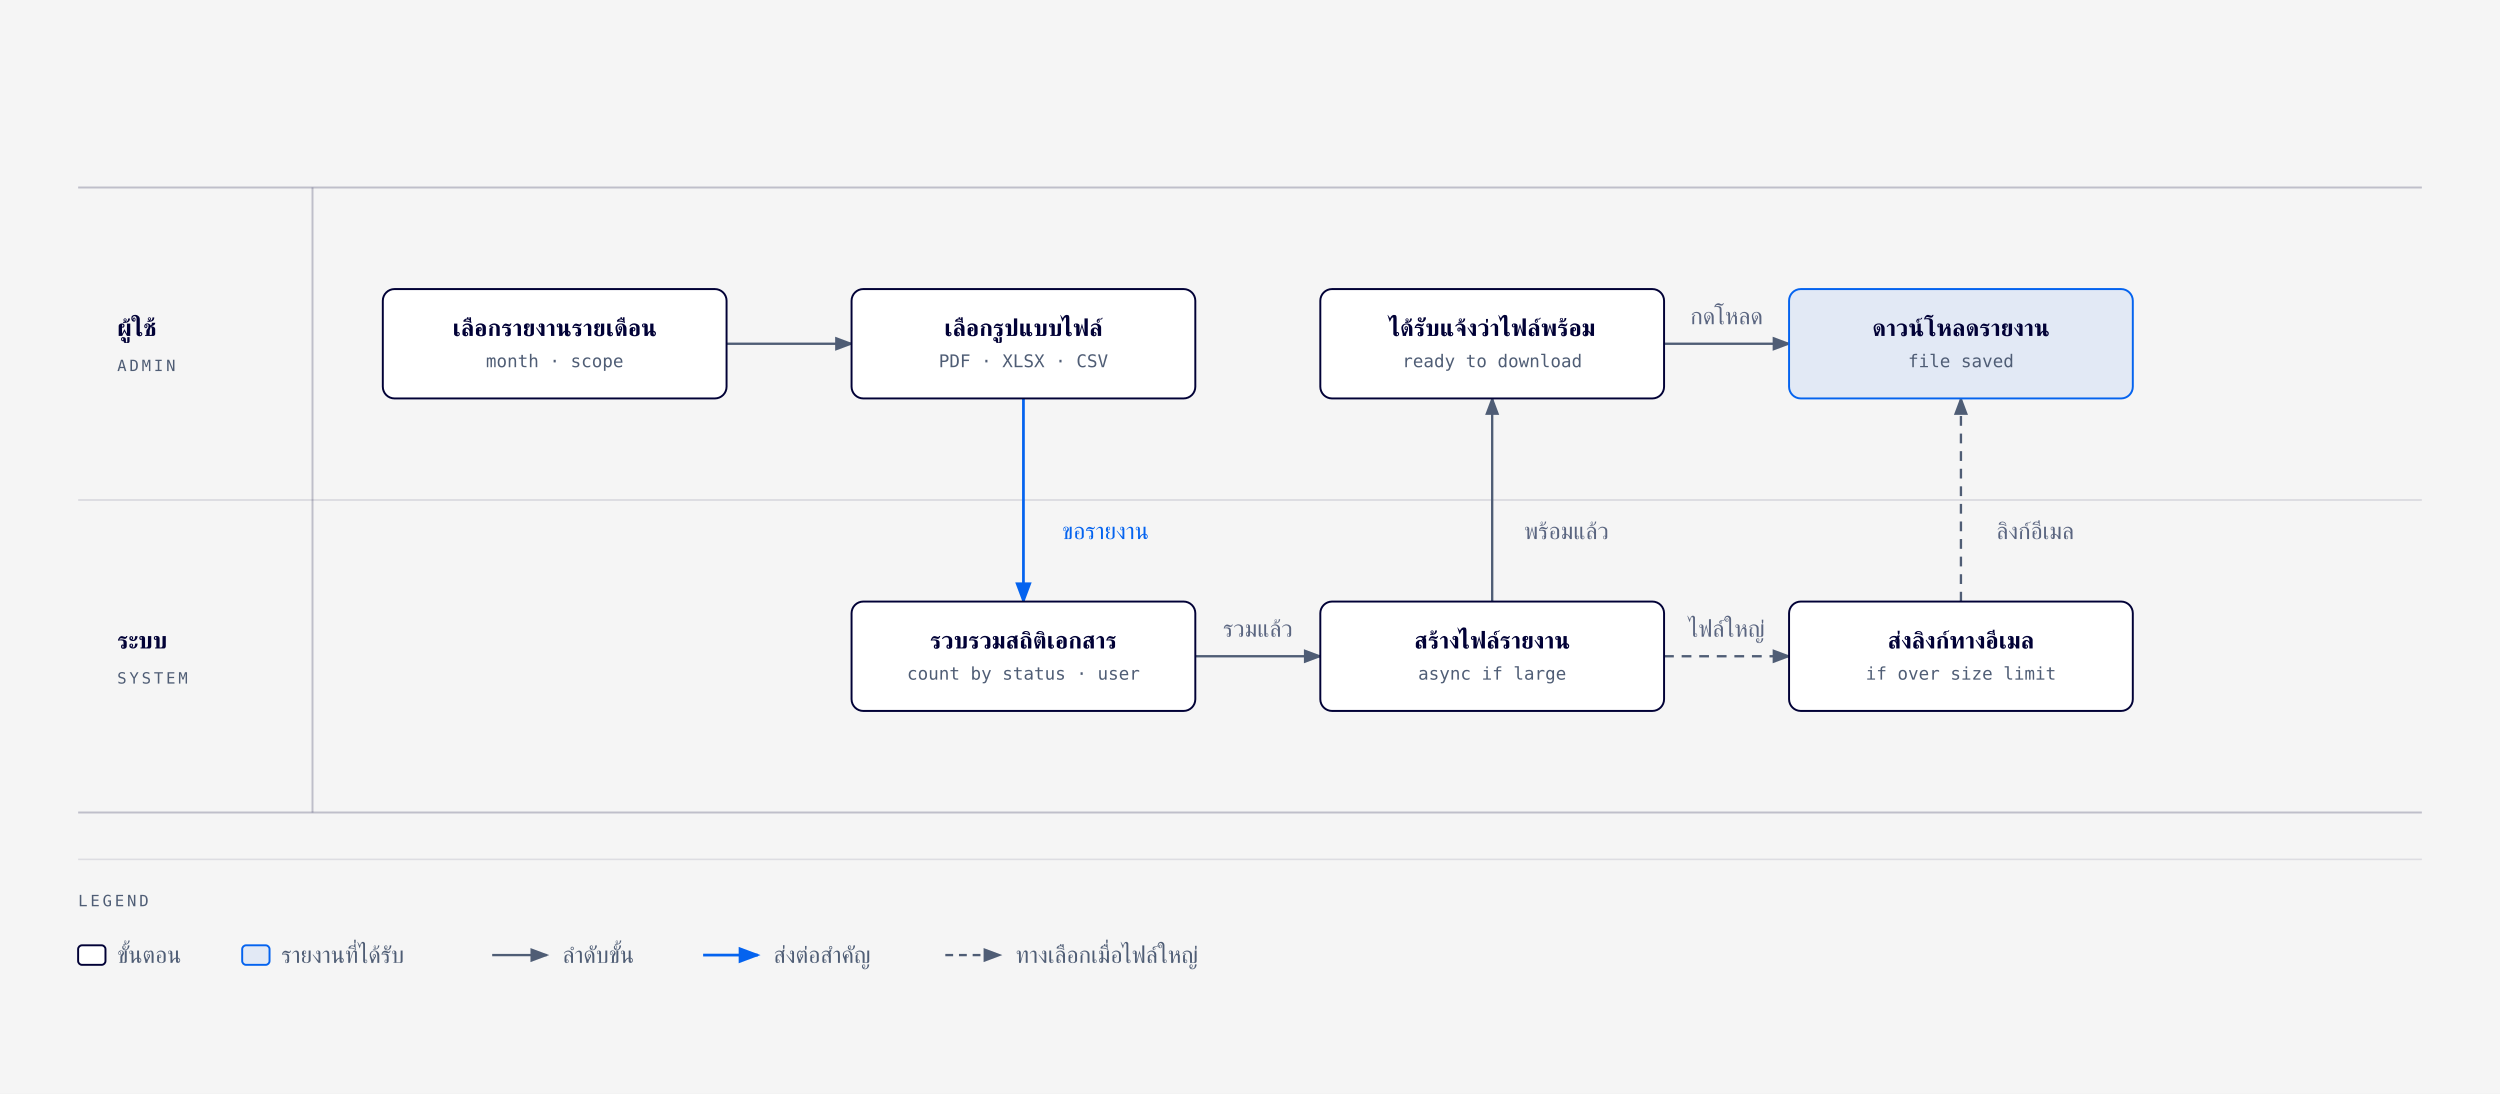
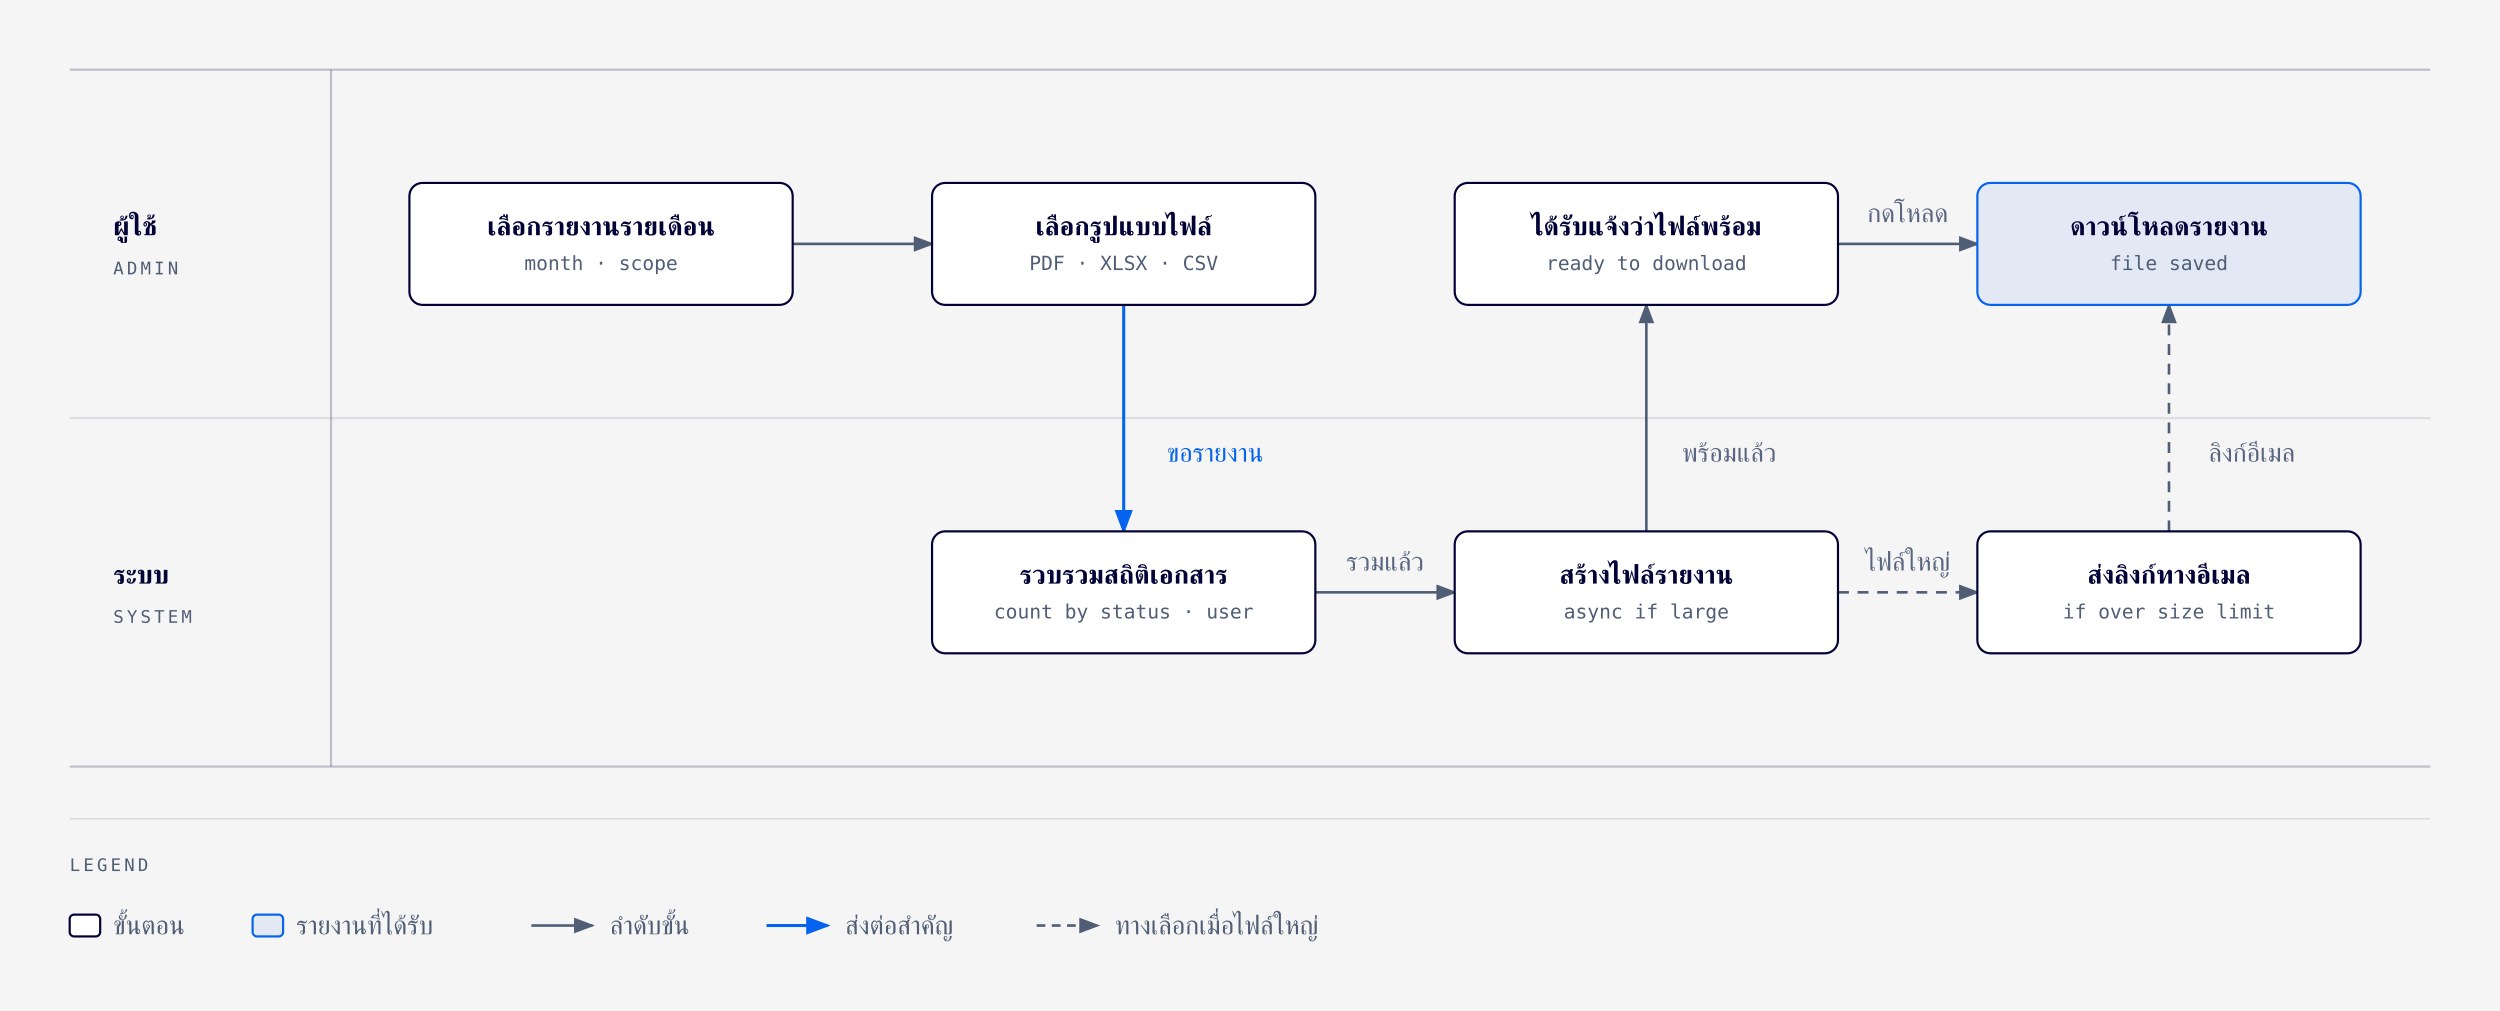
- <svg xmlns="http://www.w3.org/2000/svg" viewBox="0 0 1280 560" width="1280" height="560" role="img" aria-labelledby="export-report-title export-report-desc">
+ <svg xmlns="http://www.w3.org/2000/svg" viewBox="8 64 1148 464" width="1148" height="464" role="img" aria-labelledby="export-report-title export-report-desc">
  <defs>
    <marker id="export-report-arrow" markerWidth="8" markerHeight="6" refX="7" refY="3" orient="auto">
      <polygon points="0 0, 8 3, 0 6" fill="#4f5d75" />
    </marker>
    <marker id="export-report-arrow-accent" markerWidth="8" markerHeight="6" refX="7" refY="3" orient="auto">
      <polygon points="0 0, 8 3, 0 6" fill="#0463EF" />
    </marker>
  </defs>
-   <rect width="100%" height="100%" fill="#f5f5f5" />
-   <line x1="40" y1="96" x2="1240" y2="96" stroke="rgba(1,1,54,0.22)" stroke-width="1" />
-   <line x1="40" y1="256" x2="1240" y2="256" stroke="rgba(1,1,54,0.10)" stroke-width="1" />
-   <line x1="40" y1="416" x2="1240" y2="416" stroke="rgba(1,1,54,0.22)" stroke-width="1" />
+   <rect x="8" y="64" width="1148" height="464" fill="#f5f5f5" />
+   <line x1="40" y1="96" x2="1124" y2="96" stroke="rgba(1,1,54,0.22)" stroke-width="1" />
+   <line x1="40" y1="256" x2="1124" y2="256" stroke="rgba(1,1,54,0.10)" stroke-width="1" />
+   <line x1="40" y1="416" x2="1124" y2="416" stroke="rgba(1,1,54,0.22)" stroke-width="1" />
  <line x1="160" y1="96" x2="160" y2="416" stroke="rgba(1,1,54,0.22)" stroke-width="1" />
  <text x="60" y="172" fill="#010136" font-size="12" font-weight="600" font-family="'Geist', 'IBM Plex Sans Thai', sans-serif">ผู้ใช้</text>
  <text x="60" y="190" fill="#4f5d75" font-size="8" font-family="'Geist Mono', monospace" letter-spacing="0.18em">ADMIN</text>
  <text x="60" y="332" fill="#010136" font-size="12" font-weight="600" font-family="'Geist', 'IBM Plex Sans Thai', sans-serif">ระบบ</text>
  <text x="60" y="350" fill="#4f5d75" font-size="8" font-family="'Geist Mono', monospace" letter-spacing="0.18em">SYSTEM</text>
  <line x1="372" y1="176" x2="436" y2="176" stroke="#4f5d75" stroke-width="1.2" marker-end="url(#export-report-arrow)" />
  <line x1="524" y1="204" x2="524" y2="308" stroke="#0463EF" stroke-width="1.4" marker-end="url(#export-report-arrow-accent)" />
  <line x1="612" y1="336" x2="676" y2="336" stroke="#4f5d75" stroke-width="1.2" marker-end="url(#export-report-arrow)" />
  <line x1="764" y1="308" x2="764" y2="204" stroke="#4f5d75" stroke-width="1.2" marker-end="url(#export-report-arrow)" />
  <line x1="852" y1="176" x2="916" y2="176" stroke="#4f5d75" stroke-width="1.2" marker-end="url(#export-report-arrow)" />
  <line x1="852" y1="336" x2="916" y2="336" stroke="#4f5d75" stroke-width="1.2" stroke-dasharray="5,4" marker-end="url(#export-report-arrow)" />
  <line x1="1004" y1="308" x2="1004" y2="204" stroke="#4f5d75" stroke-width="1.2" stroke-dasharray="5,4" marker-end="url(#export-report-arrow)" />
  <rect x="532" y="264" width="68" height="16" rx="2" fill="#f5f5f5" />
  <text x="566" y="276" fill="#0463EF" font-size="12" font-weight="500" font-family="'Geist', 'IBM Plex Sans Thai', sans-serif" text-anchor="middle">ขอรายงาน</text>
  <rect x="618" y="314" width="52" height="16" rx="2" fill="#f5f5f5" />
  <text x="644" y="326" fill="#5a6580" font-size="12" font-weight="500" font-family="'Geist', 'IBM Plex Sans Thai', sans-serif" text-anchor="middle">รวมแล้ว</text>
  <rect x="772" y="264" width="60" height="16" rx="2" fill="#f5f5f5" />
  <text x="802" y="276" fill="#5a6580" font-size="12" font-weight="500" font-family="'Geist', 'IBM Plex Sans Thai', sans-serif" text-anchor="middle">พร้อมแล้ว</text>
  <rect x="858" y="154" width="52" height="16" rx="2" fill="#f5f5f5" />
  <text x="884" y="166" fill="#5a6580" font-size="12" font-weight="500" font-family="'Geist', 'IBM Plex Sans Thai', sans-serif" text-anchor="middle">กดโหลด</text>
  <rect x="858" y="314" width="52" height="16" rx="2" fill="#f5f5f5" />
  <text x="884" y="326" fill="#5a6580" font-size="12" font-weight="500" font-family="'Geist', 'IBM Plex Sans Thai', sans-serif" text-anchor="middle">ไฟล์ใหญ่</text>
  <rect x="1012" y="264" width="60" height="16" rx="2" fill="#f5f5f5" />
  <text x="1042" y="276" fill="#5a6580" font-size="12" font-weight="500" font-family="'Geist', 'IBM Plex Sans Thai', sans-serif" text-anchor="middle">ลิงก์อีเมล</text>
  <rect x="196" y="148" width="176" height="56" rx="6" fill="#f5f5f5" />
  <rect x="196" y="148" width="176" height="56" rx="6" fill="#ffffff" stroke="#010136" stroke-width="1" />
  <text x="284" y="172" fill="#010136" font-size="12" font-weight="600" font-family="'Geist', 'IBM Plex Sans Thai', sans-serif" text-anchor="middle">เลือกรายงานรายเดือน</text>
  <text x="284" y="188" fill="#4f5d75" font-size="9" font-family="'Geist Mono', monospace" text-anchor="middle">month · scope</text>
  <rect x="436" y="148" width="176" height="56" rx="6" fill="#f5f5f5" />
  <rect x="436" y="148" width="176" height="56" rx="6" fill="#ffffff" stroke="#010136" stroke-width="1" />
  <text x="524" y="172" fill="#010136" font-size="12" font-weight="600" font-family="'Geist', 'IBM Plex Sans Thai', sans-serif" text-anchor="middle">เลือกรูปแบบไฟล์</text>
  <text x="524" y="188" fill="#4f5d75" font-size="9" font-family="'Geist Mono', monospace" text-anchor="middle">PDF · XLSX · CSV</text>
  <rect x="676" y="148" width="176" height="56" rx="6" fill="#f5f5f5" />
  <rect x="676" y="148" width="176" height="56" rx="6" fill="#ffffff" stroke="#010136" stroke-width="1" />
  <text x="764" y="172" fill="#010136" font-size="12" font-weight="600" font-family="'Geist', 'IBM Plex Sans Thai', sans-serif" text-anchor="middle">ได้รับแจ้งว่าไฟล์พร้อม</text>
  <text x="764" y="188" fill="#4f5d75" font-size="9" font-family="'Geist Mono', monospace" text-anchor="middle">ready to download</text>
  <rect x="916" y="148" width="176" height="56" rx="6" fill="#f5f5f5" />
  <rect x="916" y="148" width="176" height="56" rx="6" fill="rgba(4,99,239,0.08)" stroke="#0463EF" stroke-width="1" />
  <text x="1004" y="172" fill="#010136" font-size="12" font-weight="600" font-family="'Geist', 'IBM Plex Sans Thai', sans-serif" text-anchor="middle">ดาวน์โหลดรายงาน</text>
  <text x="1004" y="188" fill="#4f5d75" font-size="9" font-family="'Geist Mono', monospace" text-anchor="middle">file saved</text>
  <rect x="436" y="308" width="176" height="56" rx="6" fill="#f5f5f5" />
  <rect x="436" y="308" width="176" height="56" rx="6" fill="#ffffff" stroke="#010136" stroke-width="1" />
  <text x="524" y="332" fill="#010136" font-size="12" font-weight="600" font-family="'Geist', 'IBM Plex Sans Thai', sans-serif" text-anchor="middle">รวบรวมสถิติเอกสาร</text>
  <text x="524" y="348" fill="#4f5d75" font-size="9" font-family="'Geist Mono', monospace" text-anchor="middle">count by status · user</text>
  <rect x="676" y="308" width="176" height="56" rx="6" fill="#f5f5f5" />
  <rect x="676" y="308" width="176" height="56" rx="6" fill="#ffffff" stroke="#010136" stroke-width="1" />
  <text x="764" y="332" fill="#010136" font-size="12" font-weight="600" font-family="'Geist', 'IBM Plex Sans Thai', sans-serif" text-anchor="middle">สร้างไฟล์รายงาน</text>
  <text x="764" y="348" fill="#4f5d75" font-size="9" font-family="'Geist Mono', monospace" text-anchor="middle">async if large</text>
  <rect x="916" y="308" width="176" height="56" rx="6" fill="#f5f5f5" />
  <rect x="916" y="308" width="176" height="56" rx="6" fill="#ffffff" stroke="#010136" stroke-width="1" />
  <text x="1004" y="332" fill="#010136" font-size="12" font-weight="600" font-family="'Geist', 'IBM Plex Sans Thai', sans-serif" text-anchor="middle">ส่งลิงก์ทางอีเมล</text>
  <text x="1004" y="348" fill="#4f5d75" font-size="9" font-family="'Geist Mono', monospace" text-anchor="middle">if over size limit</text>
-   <line x1="40" y1="440" x2="1240" y2="440" stroke="rgba(1,1,54,0.10)" stroke-width="0.8" />
+   <line x1="40" y1="440" x2="1124" y2="440" stroke="rgba(1,1,54,0.10)" stroke-width="0.8" />
  <text x="40" y="464" fill="#4f5d75" font-size="8" font-family="'Geist Mono', monospace" letter-spacing="0.18em">LEGEND</text>
  <rect x="40" y="484" width="14" height="10" rx="2" fill="#ffffff" stroke="#010136" stroke-width="1" />
  <text x="60" y="493" fill="#4f5d75" font-size="12" font-family="'Geist', 'IBM Plex Sans Thai', sans-serif">ขั้นตอน</text>
  <rect x="124" y="484" width="14" height="10" rx="2" fill="rgba(4,99,239,0.08)" stroke="#0463EF" stroke-width="1" />
  <text x="144" y="493" fill="#4f5d75" font-size="12" font-family="'Geist', 'IBM Plex Sans Thai', sans-serif">รายงานที่ได้รับ</text>
  <line x1="252" y1="489" x2="280" y2="489" stroke="#4f5d75" stroke-width="1.2" marker-end="url(#export-report-arrow)" />
  <text x="288" y="493" fill="#4f5d75" font-size="12" font-family="'Geist', 'IBM Plex Sans Thai', sans-serif">ลำดับขั้น</text>
  <line x1="360" y1="489" x2="388" y2="489" stroke="#0463EF" stroke-width="1.4" marker-end="url(#export-report-arrow-accent)" />
  <text x="396" y="493" fill="#4f5d75" font-size="12" font-family="'Geist', 'IBM Plex Sans Thai', sans-serif">ส่งต่อสำคัญ</text>
  <line x1="484" y1="489" x2="512" y2="489" stroke="#4f5d75" stroke-width="1.2" stroke-dasharray="4,3" marker-end="url(#export-report-arrow)" />
  <text x="520" y="493" fill="#4f5d75" font-size="12" font-family="'Geist', 'IBM Plex Sans Thai', sans-serif">ทางเลือกเมื่อไฟล์ใหญ่</text>
</svg>
